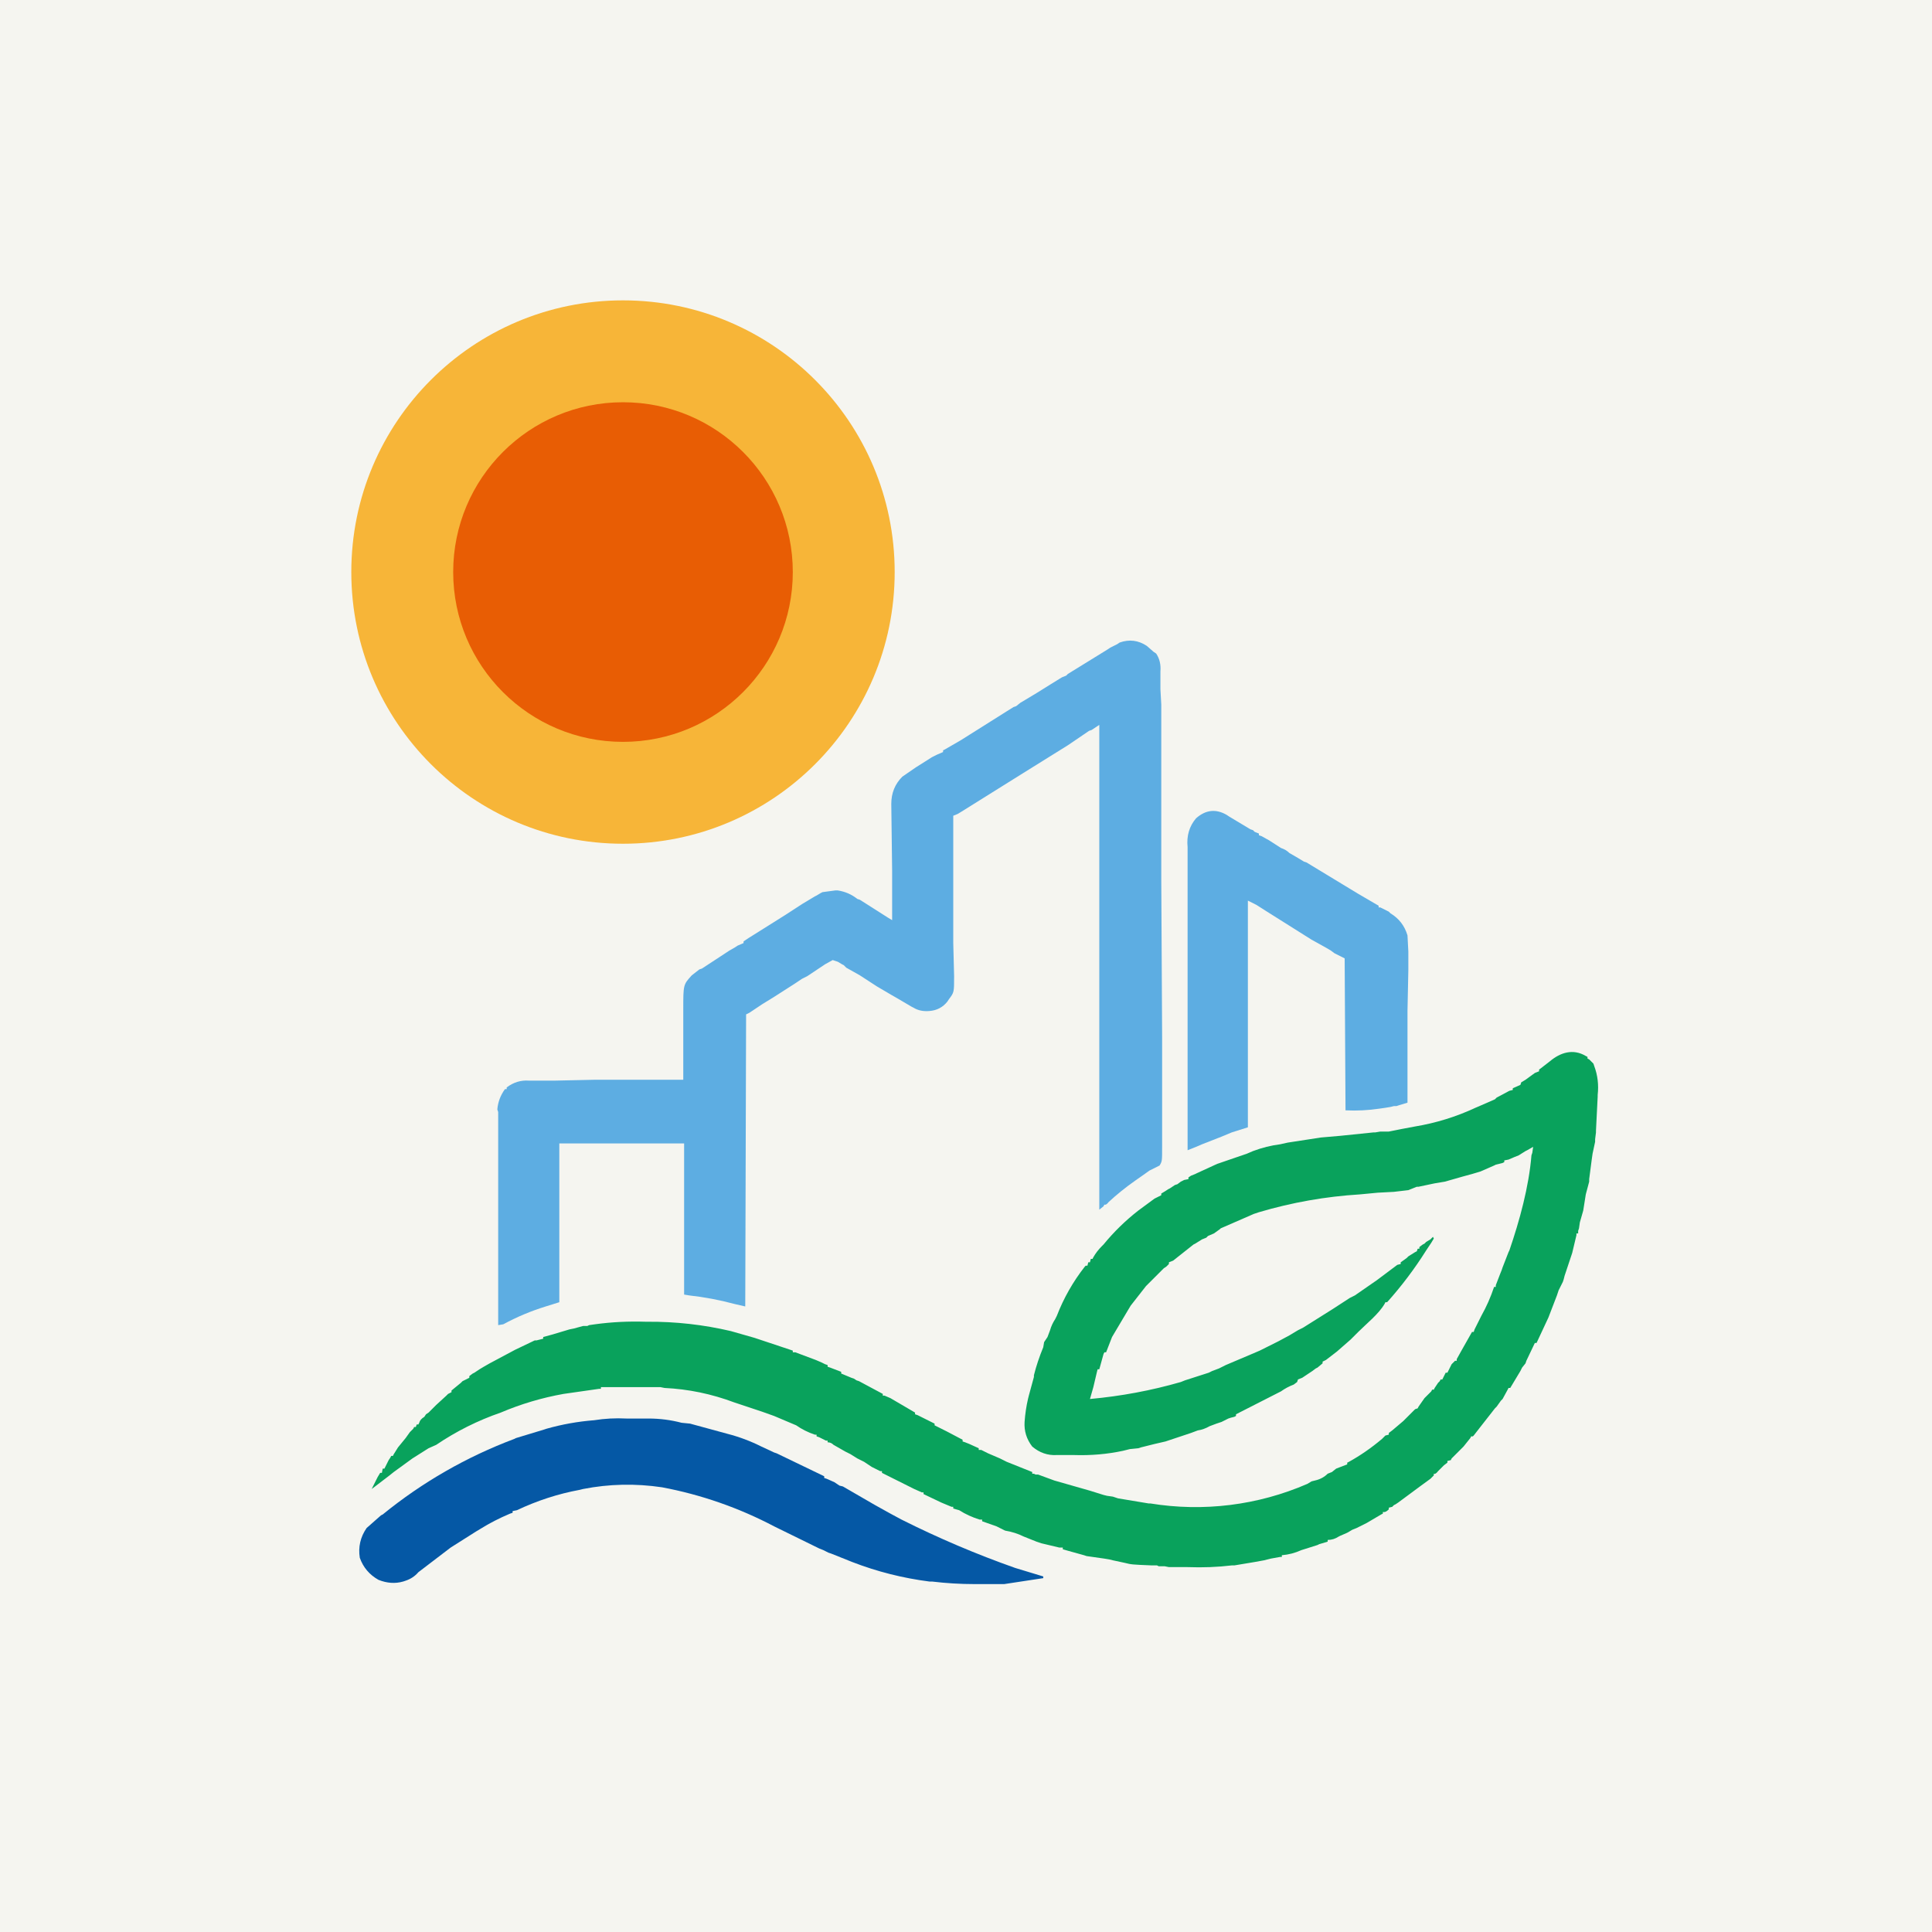
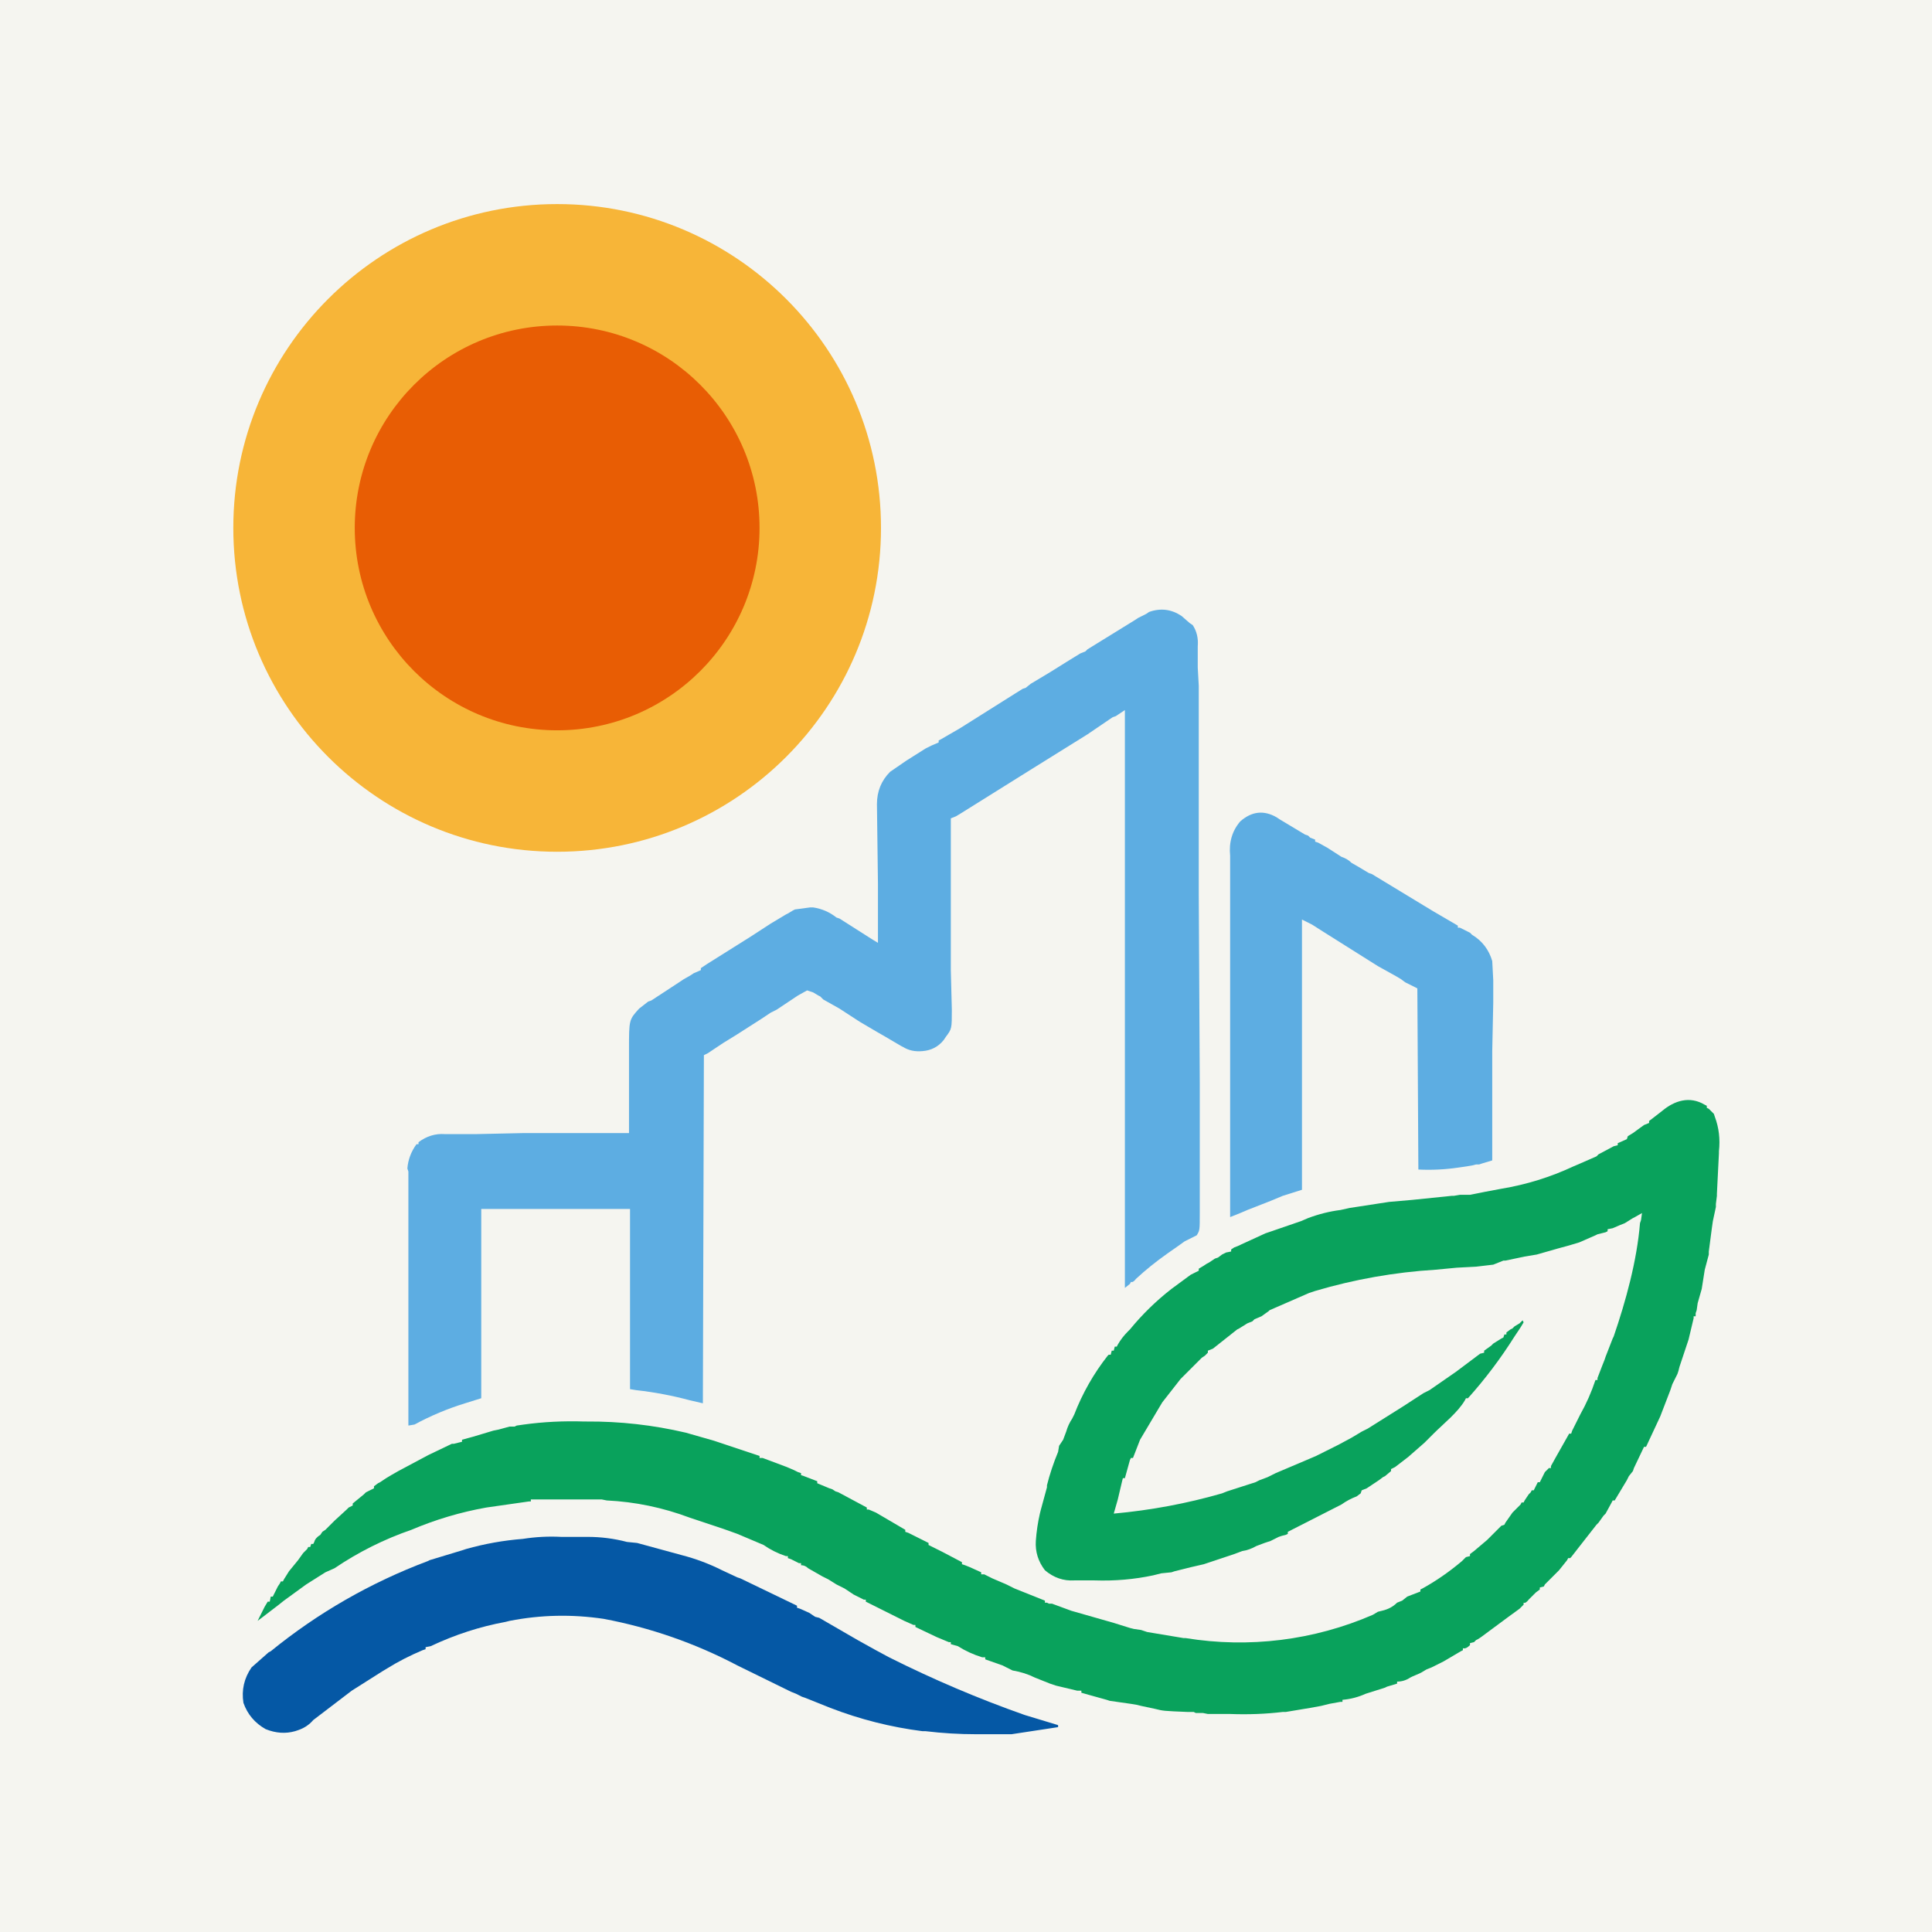
- <svg xmlns="http://www.w3.org/2000/svg" viewBox="0 0 2048 2048" width="128" height="128">
+ <svg xmlns="http://www.w3.org/2000/svg" viewBox="0 0 2048 2048">
  <rect width="2048" height="2048" fill="#F5F5F0" />
-   <g transform="translate(102.4, 102.4) scale(0.9)">
-     <circle id="sun-outer" cx="620" cy="560" r="320" fill="#F7B538" />
-     <circle id="sun-inner" cx="620" cy="560" r="200" fill="#E85D04" />
-     <path id="buildings-main" fill="#5DADE2" d="m1237 647 8 7 3 2q6 9 5 21v21l1 18v206l1 186v129c0 17 0 17-3 22l-12 6-7 5-10 7q-17 12-31 25-3 4-5 3l-1 2-5 4V740l-9 6-3 1-25 17-53 33-72 45-5 3-5 2v150l1 39c0 19 0 19-6 27l-2 3q-8 10-21 11-11 1-19-4l-2-1-17-10-7-4-17-10-20-13-16-9-2-2-1-1-2-1-5-3-6-2-9 5-21 14-6 3-9 6-25 16-13 8-15 10-4 2-1 344-13-3q-26-7-53-10l-6-1v-178H545v187l-16 5q-26 8-50 21l-6 1v-251l-1-3q1-13 9-24h2v-2q12-9 26-8h31l46-1h105v-83c0-29 0-29 10-40l9-7 3-1 29-19 3-2 7-4 3-2 7-3v-2l6-4 43-27 20-13 15-9 2-1 5-3 2-1 15-2h3q13 2 23 10l3 1 33 21 5 3v-58l-1-79q0-19 13-32l16-11 19-12 2-1 4-2 7-3v-2l2-1 19-11 54-34 8-5 3-1 5-4 15-9 5-3 16-10 13-8 5-2 2-2 47-29 3-2 8-4 3-2q17-6 32 4" />
-     <path id="buildings-detail" fill="#5DADE2" d="m1331 846 3 2 25 15 3 1 2 2 5 2v2l3 1 9 5 14 9q6 2 10 6l7 4 10 6 3 1 61 37 24 14v2h2l10 5 2 2q15 9 20 26l1 19v22l-1 48v108l-10 3-3 1h-3l-4 1-6 1-7 1q-20 3-40 2l-1-179-12-6-4-3-5-3-18-10-54-34-11-7-2-1-8-4v267l-19 6-12 5-23 9-7 3-10 4V884q-2-20 10-34 17-15 36-4" />
-     <path id="leaf-ground" fill="#09a25c" d="m1754 1130 2 1v2l2 1 5 5 1 3q6 16 4 34v2l-2 40v2l-1 8v3l-3 14-1 7-3 23v3l-4 15-3 19-4 14-1 7-1 3v3h-2v2l-5 21-1 3-8 24-1 4-1 3-1 2-4 8-2 6-10 26-7 15-7 15h-2l-10 21-1 3-4 5-2 4-9 15-3 5h-2l-1 2-6 11-2 2-5 7-2 2-18 23-7 9-1 1h-2l-1 2-8 10-6 6-4 4-2 2-2 2-1 2-4 1v2l-4 3-7 7q-3 4-5 3v2l-4 4-11 8-27 20-3 2-2 1-2 2-4 1v2q-4 4-7 3v2l-2 1-17 10-12 6-5 2-5 3-2 1-7 3-2 1q-6 4-13 4v2l-10 3-2 1-19 6q-11 5-23 6v2h-2l-11 2-4 1-4 1-11 2-24 4h-3q-25 3-52 2h-22l-5-1h-7l-2-1h-6c-24-1-24-1-32-3l-14-3-4-1-6-1-21-3-3-1-18-5-7-2v-2h-4l-21-5-6-2-15-6q-10-5-22-7l-10-5-17-6v-2h-3q-13-4-24-11l-7-2v-2h-2l-12-5-21-10v-2h-2l-9-4-12-6-8-4-2-1-4-2-8-4-4-2v-2h-2l-10-5-9-6-8-4-8-5-6-3-14-8q-3-3-7-3v-2h-2l-8-4-3-1v-2h-2q-12-4-22-11l-26-11-14-5-33-11q-40-15-82-17l-5-1h-70v2h-2l-42 6a343 343 0 0 0-74 22 323 323 0 0 0-76 38l-9 4-19 12-22 16-5 4-17 13-4 3 7-14 3-5h2l1-5h2l1-2 4-8 2-3 1-2h2l1-2 5-8 9-11 5-7 2-2 2-2 1-2h2l1-3h2l1-2q1-4 6-7l2-3 3-2 3-3 6-6 12-11 2-2 4-2v-2l11-9 2-2 8-4v-2l4-3 2-1 3-2 3-2 5-3 7-4 30-16 23-11h2l8-2v-2l11-3 20-6 5-1 11-3h5l2-1 7-1q29-4 60-3h2a416 416 0 0 1 98 11l28 8 30 10 15 5v2h3l24 9 7 3 4 2 3 1v2l3 1 13 5v2l12 5 3 1 3 2 3 1 28 15v2h2l7 3 29 17v2l3 1 10 5 10 5v2l2 1 10 5 2 1 19 10v2l3 1 5 2 11 5v2h3l8 4 14 6 8 4 30 12v2h2l2 1h3l19 7 35 10 7 2 16 5 4 1 7 1 6 2 36 6h2a331 331 0 0 0 185-23l5-3 4-1q9-2 15-8l5-2 5-4 13-5v-2l2-1q20-11 39-27l2-2 2-2 4-1v-2l4-3 13-11 2-2 12-12 3-1 1-2 7-10 8-8 1-2h2l1-2 4-6 2-2 1-2h2l1-2 3-6h2l1-2 4-8 2-2 2-2h2v-2l5-9 13-23h2l1-3 5-10 2-4 1-2q9-16 15-34h2v-2l5-13 2-5 1-3 7-18 1-2c12-35 23-75 26-112l1-3 1-7-7 4-2 1-8 5-5 2-7 3-5 1v2l-2 1-8 2-2 1-16 7-10 3-11 3-14 4-7 2-12 2-19 4h-2l-10 4-17 2-19 1-21 2a533 533 0 0 0-119 21l-6 2-39 17-1 1-7 5-7 3-2 2-5 2-8 5-2 1-24 19-5 2v2l-3 3-3 2-2 2-16 16-3 3-18 23-3 5-19 32-7 18h-2l-1 2-5 18h-2l-1 4-4 17-4 14q55-5 107-20l5-2 28-9 2-1 2-1 8-3 8-4 33-14 7-3 22-11 13-7 10-6 6-3 35-22 20-13 6-3 26-18 24-18 4-1v-2l7-5 2-2 8-5 2-1 1-3h2v-2l4-3 2-1 2-2 5-3 3-3 1 2-3 5-2 3-2 3-2 3a452 452 0 0 1-46 61h-2l-1 2c-7 12-21 23-31 33l-9 9-16 14-13 10-4 2v2l-6 5-2 1-4 3-6 4-3 2-3 2-5 2-1 3-4 3q-8 3-15 8l-53 27v2l-2 1-4 1-3 1-8 4-6 2-8 3q-7 4-14 5l-8 3-30 10-13 3-16 4-3 1-10 1-8 2q-28 6-58 5h-20q-16 1-29-10-10-13-9-29 1-14 4-27l1-4 6-22v-2q4-16 11-33l1-6 4-6 3-8q2-7 6-13l2-4a225 225 0 0 1 33-58l1-1h2l1-4h2l1-4h2l1-2q4-7 10-13l2-2a257 257 0 0 1 41-40l19-14 2-1 6-3v-2l5-3 3-2 2-1 6-4 3-1 4-3 2-1 2-1 5-1v-2l3-2 5-2 2-1 24-11 3-1 32-11 7-3q16-6 32-8l9-2 39-6 23-2 39-4h2l6-1h10l15-3 16-3a274 274 0 0 0 71-22l7-3 16-7 2-2 15-8 4-1v-2l9-4 1-3 5-3 11-8 5-2v-2l4-3 9-7c12-10 27-15 42-6" />
-     <path id="wave" fill="#0558a5" d="M624 1557h26q20 0 39 5l10 1 33 9 11 3a200 200 0 0 1 40 15l15 7 3 1 56 27v2l3 1 9 4 3 2 3 2 4 1 38 22 18 10 13 7a1153 1153 0 0 0 134 57l33 10v2l-46 7h-35q-25 0-50-3h-3q-47-6-91-23l-5-2-20-8-3-1-6-3-5-2-53-26a470 470 0 0 0-132-46q-47-7-93 2l-4 1q-38 7-74 24l-5 1v2l-3 1q-19 8-35 18l-5 3-30 19-38 29q-6 7-15 10l-3 1q-14 4-29-2-16-9-22-26-3-19 8-35l17-15 2-1a553 553 0 0 1 155-89l2-1 33-10 3-1a288 288 0 0 1 56-10q19-3 38-2" />
-   </g>
+   <svg x="149.103" y="122.88" width="1749.794" height="1802.24" viewBox="290 240 1468 1512">
+     <g transform="translate(102.4, 102.4) scale(0.9)">
+       <circle id="sun-outer" cx="620" cy="560" r="320" fill="#F7B538" />
+       <circle id="sun-inner" cx="620" cy="560" r="200" fill="#E85D04" />
+       <path id="buildings-main" fill="#5DADE2" d="m1237 647 8 7 3 2q6 9 5 21v21l1 18v206l1 186v129c0 17 0 17-3 22l-12 6-7 5-10 7q-17 12-31 25-3 4-5 3l-1 2-5 4V740l-9 6-3 1-25 17-53 33-72 45-5 3-5 2v150l1 39c0 19 0 19-6 27l-2 3q-8 10-21 11-11 1-19-4l-2-1-17-10-7-4-17-10-20-13-16-9-2-2-1-1-2-1-5-3-6-2-9 5-21 14-6 3-9 6-25 16-13 8-15 10-4 2-1 344-13-3q-26-7-53-10l-6-1v-178H545v187l-16 5q-26 8-50 21l-6 1v-251l-1-3q1-13 9-24h2v-2q12-9 26-8h31l46-1h105v-83c0-29 0-29 10-40l9-7 3-1 29-19 3-2 7-4 3-2 7-3v-2l6-4 43-27 20-13 15-9 2-1 5-3 2-1 15-2h3q13 2 23 10l3 1 33 21 5 3v-58l-1-79q0-19 13-32l16-11 19-12 2-1 4-2 7-3v-2l2-1 19-11 54-34 8-5 3-1 5-4 15-9 5-3 16-10 13-8 5-2 2-2 47-29 3-2 8-4 3-2q17-6 32 4" />
+       <path id="buildings-detail" fill="#5DADE2" d="m1331 846 3 2 25 15 3 1 2 2 5 2v2l3 1 9 5 14 9q6 2 10 6l7 4 10 6 3 1 61 37 24 14v2h2l10 5 2 2q15 9 20 26l1 19v22l-1 48v108l-10 3-3 1h-3l-4 1-6 1-7 1q-20 3-40 2l-1-179-12-6-4-3-5-3-18-10-54-34-11-7-2-1-8-4v267l-19 6-12 5-23 9-7 3-10 4V884q-2-20 10-34 17-15 36-4" />
+       <path id="leaf-ground" fill="#09a25c" d="m1754 1130 2 1v2l2 1 5 5 1 3q6 16 4 34v2l-2 40v2l-1 8v3l-3 14-1 7-3 23v3l-4 15-3 19-4 14-1 7-1 3v3h-2v2l-5 21-1 3-8 24-1 4-1 3-1 2-4 8-2 6-10 26-7 15-7 15h-2l-10 21-1 3-4 5-2 4-9 15-3 5h-2l-1 2-6 11-2 2-5 7-2 2-18 23-7 9-1 1h-2l-1 2-8 10-6 6-4 4-2 2-2 2-1 2-4 1v2l-4 3-7 7q-3 4-5 3v2l-4 4-11 8-27 20-3 2-2 1-2 2-4 1v2q-4 4-7 3v2l-2 1-17 10-12 6-5 2-5 3-2 1-7 3-2 1q-6 4-13 4v2l-10 3-2 1-19 6q-11 5-23 6v2h-2l-11 2-4 1-4 1-11 2-24 4h-3q-25 3-52 2h-22l-5-1h-7l-2-1h-6c-24-1-24-1-32-3l-14-3-4-1-6-1-21-3-3-1-18-5-7-2v-2h-4l-21-5-6-2-15-6q-10-5-22-7l-10-5-17-6v-2h-3q-13-4-24-11l-7-2v-2h-2l-12-5-21-10v-2h-2l-9-4-12-6-8-4-2-1-4-2-8-4-4-2v-2h-2l-10-5-9-6-8-4-8-5-6-3-14-8q-3-3-7-3v-2h-2l-8-4-3-1v-2h-2q-12-4-22-11l-26-11-14-5-33-11q-40-15-82-17l-5-1h-70v2h-2l-42 6a343 343 0 0 0-74 22 323 323 0 0 0-76 38l-9 4-19 12-22 16-5 4-17 13-4 3 7-14 3-5h2l1-5h2l1-2 4-8 2-3 1-2h2l1-2 5-8 9-11 5-7 2-2 2-2 1-2h2l1-3h2l1-2q1-4 6-7l2-3 3-2 3-3 6-6 12-11 2-2 4-2v-2l11-9 2-2 8-4v-2l4-3 2-1 3-2 3-2 5-3 7-4 30-16 23-11h2l8-2v-2l11-3 20-6 5-1 11-3h5l2-1 7-1q29-4 60-3h2a416 416 0 0 1 98 11l28 8 30 10 15 5v2h3l24 9 7 3 4 2 3 1v2l3 1 13 5v2l12 5 3 1 3 2 3 1 28 15v2h2l7 3 29 17v2l3 1 10 5 10 5v2l2 1 10 5 2 1 19 10v2l3 1 5 2 11 5v2h3l8 4 14 6 8 4 30 12v2h2l2 1h3l19 7 35 10 7 2 16 5 4 1 7 1 6 2 36 6h2a331 331 0 0 0 185-23l5-3 4-1q9-2 15-8l5-2 5-4 13-5v-2l2-1q20-11 39-27l2-2 2-2 4-1v-2l4-3 13-11 2-2 12-12 3-1 1-2 7-10 8-8 1-2h2l1-2 4-6 2-2 1-2h2l1-2 3-6h2l1-2 4-8 2-2 2-2h2v-2l5-9 13-23h2l1-3 5-10 2-4 1-2q9-16 15-34h2v-2l5-13 2-5 1-3 7-18 1-2c12-35 23-75 26-112l1-3 1-7-7 4-2 1-8 5-5 2-7 3-5 1v2l-2 1-8 2-2 1-16 7-10 3-11 3-14 4-7 2-12 2-19 4h-2l-10 4-17 2-19 1-21 2a533 533 0 0 0-119 21l-6 2-39 17-1 1-7 5-7 3-2 2-5 2-8 5-2 1-24 19-5 2v2l-3 3-3 2-2 2-16 16-3 3-18 23-3 5-19 32-7 18h-2l-1 2-5 18h-2l-1 4-4 17-4 14q55-5 107-20l5-2 28-9 2-1 2-1 8-3 8-4 33-14 7-3 22-11 13-7 10-6 6-3 35-22 20-13 6-3 26-18 24-18 4-1v-2l7-5 2-2 8-5 2-1 1-3h2v-2l4-3 2-1 2-2 5-3 3-3 1 2-3 5-2 3-2 3-2 3a452 452 0 0 1-46 61h-2l-1 2c-7 12-21 23-31 33l-9 9-16 14-13 10-4 2v2l-6 5-2 1-4 3-6 4-3 2-3 2-5 2-1 3-4 3q-8 3-15 8l-53 27v2l-2 1-4 1-3 1-8 4-6 2-8 3q-7 4-14 5l-8 3-30 10-13 3-16 4-3 1-10 1-8 2q-28 6-58 5h-20q-16 1-29-10-10-13-9-29 1-14 4-27l1-4 6-22v-2q4-16 11-33l1-6 4-6 3-8q2-7 6-13l2-4a225 225 0 0 1 33-58l1-1h2l1-4h2l1-4h2l1-2q4-7 10-13l2-2a257 257 0 0 1 41-40l19-14 2-1 6-3v-2l5-3 3-2 2-1 6-4 3-1 4-3 2-1 2-1 5-1v-2l3-2 5-2 2-1 24-11 3-1 32-11 7-3q16-6 32-8l9-2 39-6 23-2 39-4h2l6-1h10l15-3 16-3a274 274 0 0 0 71-22l7-3 16-7 2-2 15-8 4-1v-2l9-4 1-3 5-3 11-8 5-2v-2l4-3 9-7c12-10 27-15 42-6" />
+       <path id="wave" fill="#0558a5" d="M624 1557h26q20 0 39 5l10 1 33 9 11 3a200 200 0 0 1 40 15l15 7 3 1 56 27v2l3 1 9 4 3 2 3 2 4 1 38 22 18 10 13 7a1153 1153 0 0 0 134 57l33 10v2l-46 7h-35q-25 0-50-3h-3q-47-6-91-23l-5-2-20-8-3-1-6-3-5-2-53-26a470 470 0 0 0-132-46q-47-7-93 2l-4 1q-38 7-74 24l-5 1v2l-3 1q-19 8-35 18l-5 3-30 19-38 29q-6 7-15 10l-3 1q-14 4-29-2-16-9-22-26-3-19 8-35l17-15 2-1a553 553 0 0 1 155-89l2-1 33-10 3-1a288 288 0 0 1 56-10q19-3 38-2" />
+     </g>
+   </svg>
</svg>
